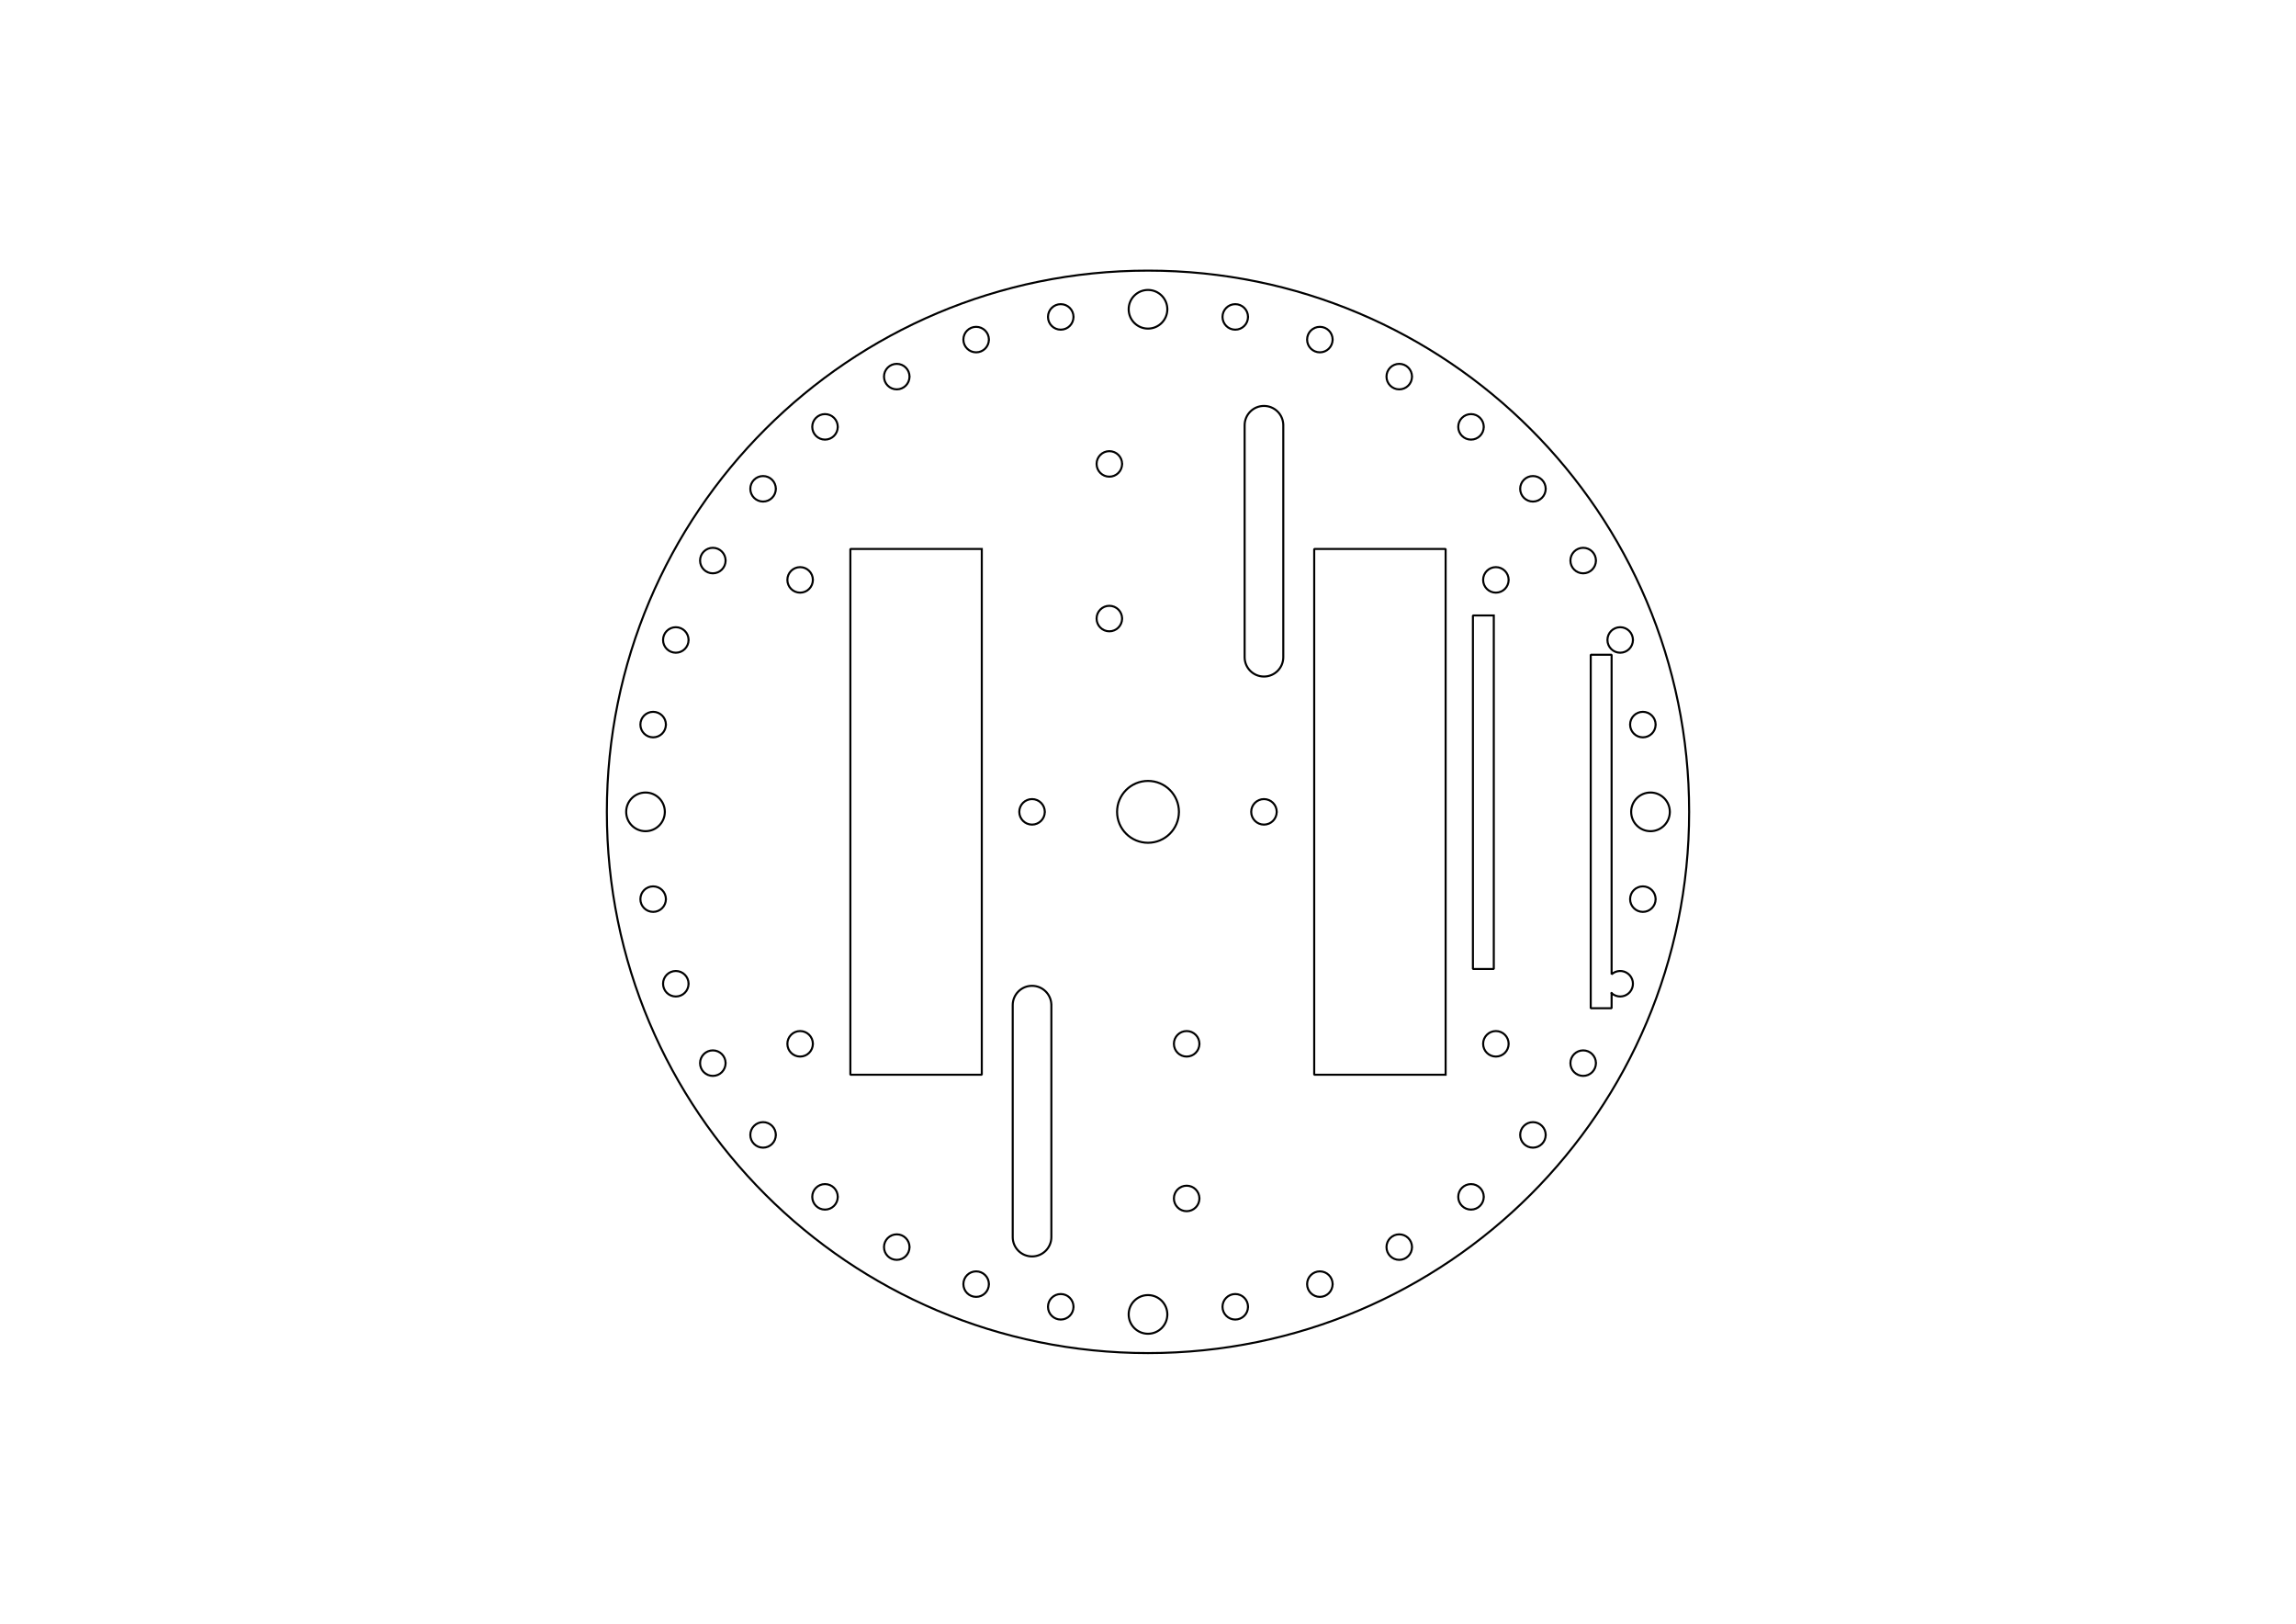
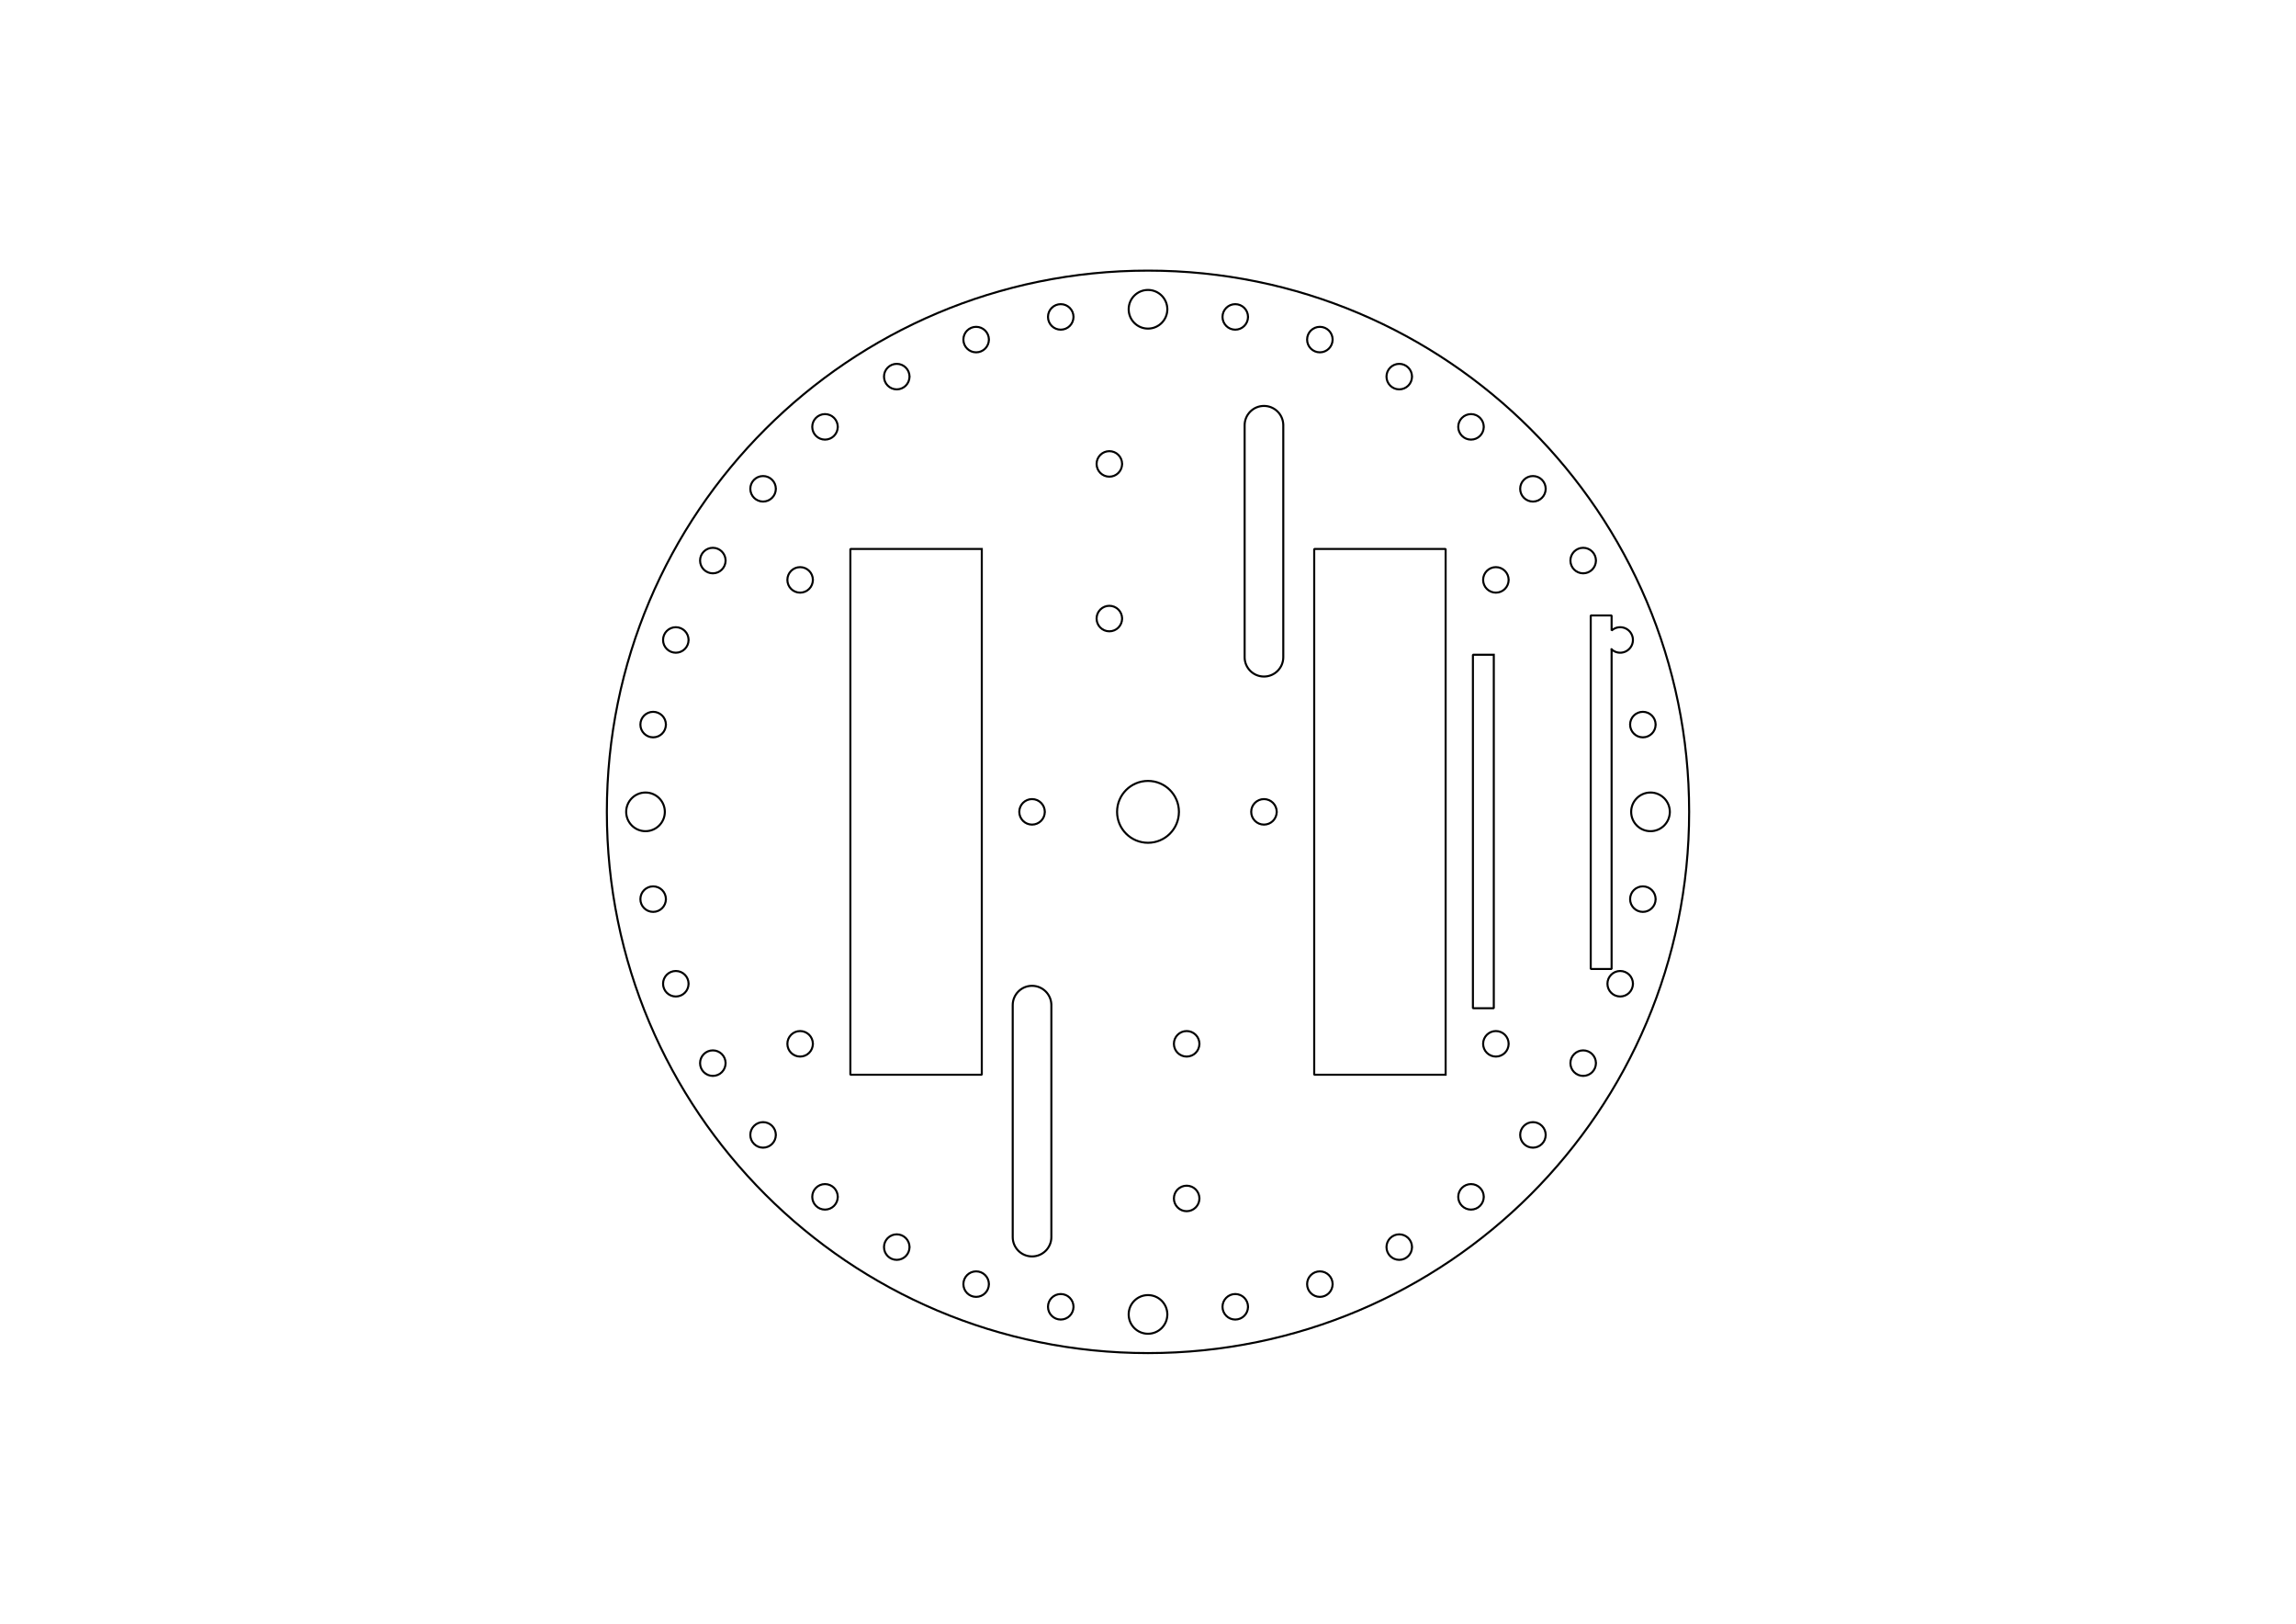
<svg xmlns="http://www.w3.org/2000/svg" width="297mm" height="210mm" viewBox="0 0 2970 2100" version="1.2" id="svg1492">
  <defs id="defs6" />
  <path d="m 2185,1050 c 0,386.599 -313.401,700 -700,700 -386.599,0 -700,-313.401 -700,-700 0,-386.599 313.401,-700 700,-700 386.599,0 700,313.401 700,700" id="path50" style="font-style:normal;font-weight:400;font-size:medium;font-family:'Sans Serif';vector-effect:non-scaling-stroke;fill:none;fill-opacity:1;fill-rule:evenodd;stroke:#000000;stroke-width:1;stroke-linecap:square;stroke-linejoin:bevel;stroke-opacity:1" />
  <path d="m 1270,710 v 680 H 1100 V 710 h 170" id="path66" style="font-style:normal;font-weight:400;font-size:medium;font-family:'Sans Serif';vector-effect:non-scaling-stroke;fill:none;fill-opacity:1;fill-rule:evenodd;stroke:#000000;stroke-width:1;stroke-linecap:square;stroke-linejoin:bevel;stroke-opacity:1" />
  <path d="M 1870,1390 V 710 h -170 v 680 h 170" id="path82" style="font-style:normal;font-weight:400;font-size:medium;font-family:'Sans Serif';vector-effect:non-scaling-stroke;fill:none;fill-opacity:1;fill-rule:evenodd;stroke:#000000;stroke-width:1;stroke-linecap:square;stroke-linejoin:bevel;stroke-opacity:1" />
  <path d="m 1660,550 v 300 c 0,13.807 -11.193,25 -25,25 -13.807,0 -25,-11.193 -25,-25 V 550 c 0,-13.807 11.193,-25 25,-25 13.807,0 25,11.193 25,25" id="path98" style="font-style:normal;font-weight:400;font-size:medium;font-family:'Sans Serif';vector-effect:non-scaling-stroke;fill:none;fill-opacity:1;fill-rule:evenodd;stroke:#000000;stroke-width:1;stroke-linecap:square;stroke-linejoin:bevel;stroke-opacity:1" />
  <path d="m 1360,1300 v 300 c 0,13.807 -11.193,25 -25,25 -13.807,0 -25,-11.193 -25,-25 v -300 c 0,-13.807 11.193,-25 25,-25 13.807,0 25,11.193 25,25" id="path114" style="font-style:normal;font-weight:400;font-size:medium;font-family:'Sans Serif';vector-effect:non-scaling-stroke;fill:none;fill-opacity:1;fill-rule:evenodd;stroke:#000000;stroke-width:1;stroke-linecap:square;stroke-linejoin:bevel;stroke-opacity:1" />
-   <path d="M 2084.7,1284.521 V 1304 h -27 V 846.8 h 27 v 413.305 c 5.986,-5.442 15.034,-5.742 21.367,-0.708 6.333,5.034 8.083,13.917 4.131,20.976 -3.952,7.059 -12.439,10.212 -20.041,7.445 -2.016,-0.734 -3.87,-1.854 -5.457,-3.297" id="path130" style="font-style:normal;font-weight:400;font-size:medium;font-family:'Sans Serif';vector-effect:non-scaling-stroke;fill:none;fill-opacity:1;fill-rule:evenodd;stroke:#000000;stroke-width:1;stroke-linecap:square;stroke-linejoin:bevel;stroke-opacity:1" />
-   <path d="m 1932.3,796 v 457.2 h -27 V 796 h 27" id="path146" style="font-style:normal;font-weight:400;font-size:medium;font-family:'Sans Serif';vector-effect:non-scaling-stroke;fill:none;fill-opacity:1;fill-rule:evenodd;stroke:#000000;stroke-width:1;stroke-linecap:square;stroke-linejoin:bevel;stroke-opacity:1" />
+   <path d="M 2084.7,839.895 V 1253.2 h -27 V 796 h 27 v 19.479 c 4.932,-4.485 12.078,-5.561 18.112,-2.728 6.034,2.832 9.771,9.018 9.472,15.677 -0.3,6.659 -4.577,12.484 -10.84,14.764 -5.761,2.096 -12.209,0.827 -16.744,-3.297" id="path130" style="font-style:normal;font-weight:400;font-size:medium;font-family:'Sans Serif';vector-effect:non-scaling-stroke;fill:none;fill-opacity:1;fill-rule:evenodd;stroke:#000000;stroke-width:1;stroke-linecap:square;stroke-linejoin:bevel;stroke-opacity:1" />
+   <path d="M 1932.3,846.8 V 1304 h -27 V 846.8 h 27" id="path146" style="font-style:normal;font-weight:400;font-size:medium;font-family:'Sans Serif';vector-effect:non-scaling-stroke;fill:none;fill-opacity:1;fill-rule:evenodd;stroke:#000000;stroke-width:1;stroke-linecap:square;stroke-linejoin:bevel;stroke-opacity:1" />
  <path d="m 1525,1050 c 0,22.091 -17.909,40 -40,40 -22.091,0 -40,-17.909 -40,-40 0,-22.091 17.909,-40 40,-40 22.091,0 40,17.909 40,40" id="path162" style="font-style:normal;font-weight:400;font-size:medium;font-family:'Sans Serif';vector-effect:non-scaling-stroke;fill:none;fill-opacity:1;fill-rule:evenodd;stroke:#000000;stroke-width:1;stroke-linecap:square;stroke-linejoin:bevel;stroke-opacity:1" />
  <path d="m 1510,400 c 0,13.807 -11.193,25 -25,25 -13.807,0 -25,-11.193 -25,-25 0,-13.807 11.193,-25 25,-25 13.807,0 25,11.193 25,25" id="path178" style="font-style:normal;font-weight:400;font-size:medium;font-family:'Sans Serif';vector-effect:non-scaling-stroke;fill:none;fill-opacity:1;fill-rule:evenodd;stroke:#000000;stroke-width:1;stroke-linecap:square;stroke-linejoin:bevel;stroke-opacity:1" />
  <path d="m 860,1050 c 0,13.807 -11.193,25 -25,25 -13.807,0 -25,-11.193 -25,-25 0,-13.807 11.193,-25 25,-25 13.807,0 25,11.193 25,25" id="path194" style="font-style:normal;font-weight:400;font-size:medium;font-family:'Sans Serif';vector-effect:non-scaling-stroke;fill:none;fill-opacity:1;fill-rule:evenodd;stroke:#000000;stroke-width:1;stroke-linecap:square;stroke-linejoin:bevel;stroke-opacity:1" />
  <path d="m 1510,1700 c 0,13.807 -11.193,25 -25,25 -13.807,0 -25,-11.193 -25,-25 0,-13.807 11.193,-25 25,-25 13.807,0 25,11.193 25,25" id="path210" style="font-style:normal;font-weight:400;font-size:medium;font-family:'Sans Serif';vector-effect:non-scaling-stroke;fill:none;fill-opacity:1;fill-rule:evenodd;stroke:#000000;stroke-width:1;stroke-linecap:square;stroke-linejoin:bevel;stroke-opacity:1" />
  <path d="m 2160,1050 c 0,13.807 -11.193,25 -25,25 -13.807,0 -25,-11.193 -25,-25 0,-13.807 11.193,-25 25,-25 13.807,0 25,11.193 25,25" id="path226" style="font-style:normal;font-weight:400;font-size:medium;font-family:'Sans Serif';vector-effect:non-scaling-stroke;fill:none;fill-opacity:1;fill-rule:evenodd;stroke:#000000;stroke-width:1;stroke-linecap:square;stroke-linejoin:bevel;stroke-opacity:1" />
  <path d="m 1279.187,1660.8 c 0,9.113 -7.387,16.5 -16.5,16.5 -9.113,0 -16.5,-7.387 -16.5,-16.5 0,-9.112 7.387,-16.5 16.5,-16.5 9.113,0 16.5,7.388 16.5,16.5" id="path242" style="font-style:normal;font-weight:400;font-size:medium;font-family:'Sans Serif';vector-effect:non-scaling-stroke;fill:none;fill-opacity:1;fill-rule:evenodd;stroke:#000000;stroke-width:1;stroke-linecap:square;stroke-linejoin:bevel;stroke-opacity:1" />
  <path d="m 1003.571,632.188 c 0,9.113 -7.387,16.5 -16.5,16.5 -9.113,0 -16.5,-7.387 -16.5,-16.5 0,-9.113 7.387,-16.5 16.5,-16.5 9.113,0 16.5,7.387 16.5,16.5" id="path258" style="font-style:normal;font-weight:400;font-size:medium;font-family:'Sans Serif';vector-effect:non-scaling-stroke;fill:none;fill-opacity:1;fill-rule:evenodd;stroke:#000000;stroke-width:1;stroke-linecap:square;stroke-linejoin:bevel;stroke-opacity:1" />
  <path d="m 1083.688,1547.929 c 0,9.113 -7.387,16.5 -16.5,16.5 -9.113,0 -16.5,-7.387 -16.5,-16.5 0,-9.113 7.387,-16.5 16.5,-16.5 9.113,0 16.5,7.387 16.5,16.5" id="path274" style="font-style:normal;font-weight:400;font-size:medium;font-family:'Sans Serif';vector-effect:non-scaling-stroke;fill:none;fill-opacity:1;fill-rule:evenodd;stroke:#000000;stroke-width:1;stroke-linecap:square;stroke-linejoin:bevel;stroke-opacity:1" />
-   <path d="m 1723.813,1660.8 c 0,9.113 -7.387,16.5 -16.5,16.5 -9.113,0 -16.5,-7.387 -16.5,-16.5 0,-9.112 7.387,-16.5 16.5,-16.5 9.113,0 16.5,7.388 16.5,16.5" id="path290" style="font-style:normal;font-weight:400;font-size:medium;font-family:'Sans Serif';vector-effect:non-scaling-stroke;fill:none;fill-opacity:1;fill-rule:evenodd;stroke:#000000;stroke-width:1;stroke-linecap:square;stroke-linejoin:bevel;stroke-opacity:1" />
-   <path d="m 1176.5,1612.917 c 0,9.112 -7.387,16.5 -16.5,16.5 -9.113,0 -16.5,-7.388 -16.5,-16.5 0,-9.113 7.387,-16.5 16.5,-16.5 9.113,0 16.5,7.387 16.5,16.5" id="path306" style="font-style:normal;font-weight:400;font-size:medium;font-family:'Sans Serif';vector-effect:non-scaling-stroke;fill:none;fill-opacity:1;fill-rule:evenodd;stroke:#000000;stroke-width:1;stroke-linecap:square;stroke-linejoin:bevel;stroke-opacity:1" />
-   <path d="m 1951.5,750 c 0,9.113 -7.387,16.5 -16.5,16.5 -9.113,0 -16.5,-7.387 -16.5,-16.5 0,-9.113 7.387,-16.5 16.5,-16.5 9.113,0 16.5,7.387 16.5,16.5" id="path322" style="font-style:normal;font-weight:400;font-size:medium;font-family:'Sans Serif';vector-effect:non-scaling-stroke;fill:none;fill-opacity:1;fill-rule:evenodd;stroke:#000000;stroke-width:1;stroke-linecap:square;stroke-linejoin:bevel;stroke-opacity:1" />
-   <path d="m 890.7,1272.313 c 0,9.113 -7.388,16.5 -16.5,16.5 -9.113,0 -16.5,-7.387 -16.5,-16.5 0,-9.113 7.387,-16.5 16.5,-16.5 9.112,0 16.5,7.387 16.5,16.5" id="path338" style="font-style:normal;font-weight:400;font-size:medium;font-family:'Sans Serif';vector-effect:non-scaling-stroke;fill:none;fill-opacity:1;fill-rule:evenodd;stroke:#000000;stroke-width:1;stroke-linecap:square;stroke-linejoin:bevel;stroke-opacity:1" />
-   <path d="m 938.583,1375 c 0,9.113 -7.387,16.5 -16.5,16.5 -9.112,0 -16.5,-7.387 -16.5,-16.5 0,-9.113 7.388,-16.5 16.5,-16.5 9.113,0 16.5,7.387 16.5,16.5" id="path354" style="font-style:normal;font-weight:400;font-size:medium;font-family:'Sans Serif';vector-effect:non-scaling-stroke;fill:none;fill-opacity:1;fill-rule:evenodd;stroke:#000000;stroke-width:1;stroke-linecap:square;stroke-linejoin:bevel;stroke-opacity:1" />
-   <path d="m 1279.187,439.2 c 0,9.112 -7.387,16.5 -16.5,16.5 -9.113,0 -16.5,-7.388 -16.5,-16.5 0,-9.113 7.387,-16.5 16.5,-16.5 9.113,0 16.5,7.387 16.5,16.5" id="path370" style="font-style:normal;font-weight:400;font-size:medium;font-family:'Sans Serif';vector-effect:non-scaling-stroke;fill:none;fill-opacity:1;fill-rule:evenodd;stroke:#000000;stroke-width:1;stroke-linecap:square;stroke-linejoin:bevel;stroke-opacity:1" />
-   <path d="m 2112.3,827.687 c 0,9.113 -7.387,16.5 -16.5,16.5 -9.112,0 -16.5,-7.387 -16.5,-16.5 0,-9.113 7.388,-16.5 16.5,-16.5 9.113,0 16.5,7.387 16.5,16.5" id="path386" style="font-style:normal;font-weight:400;font-size:medium;font-family:'Sans Serif';vector-effect:non-scaling-stroke;fill:none;fill-opacity:1;fill-rule:evenodd;stroke:#000000;stroke-width:1;stroke-linecap:square;stroke-linejoin:bevel;stroke-opacity:1" />
+   <path d="m 2112.3,1272.313 c 0,9.113 -7.387,16.5 -16.5,16.5 -9.112,0 -16.5,-7.387 -16.5,-16.5 0,-9.113 7.388,-16.5 16.5,-16.5 9.113,0 16.5,7.387 16.5,16.5" id="path290" style="font-style:normal;font-weight:400;font-size:medium;font-family:'Sans Serif';vector-effect:non-scaling-stroke;fill:none;fill-opacity:1;fill-rule:evenodd;stroke:#000000;stroke-width:1;stroke-linecap:square;stroke-linejoin:bevel;stroke-opacity:1" />
+   <path d="m 1723.813,1660.8 c 0,9.113 -7.387,16.5 -16.5,16.5 -9.113,0 -16.5,-7.387 -16.5,-16.5 0,-9.112 7.387,-16.5 16.5,-16.5 9.113,0 16.5,7.388 16.5,16.5" id="path306" style="font-style:normal;font-weight:400;font-size:medium;font-family:'Sans Serif';vector-effect:non-scaling-stroke;fill:none;fill-opacity:1;fill-rule:evenodd;stroke:#000000;stroke-width:1;stroke-linecap:square;stroke-linejoin:bevel;stroke-opacity:1" />
+   <path d="m 1176.5,1612.917 c 0,9.112 -7.387,16.5 -16.5,16.5 -9.113,0 -16.5,-7.388 -16.5,-16.5 0,-9.113 7.387,-16.5 16.5,-16.5 9.113,0 16.5,7.387 16.5,16.5" id="path322" style="font-style:normal;font-weight:400;font-size:medium;font-family:'Sans Serif';vector-effect:non-scaling-stroke;fill:none;fill-opacity:1;fill-rule:evenodd;stroke:#000000;stroke-width:1;stroke-linecap:square;stroke-linejoin:bevel;stroke-opacity:1" />
+   <path d="m 1951.5,750 c 0,9.113 -7.387,16.5 -16.5,16.5 -9.113,0 -16.5,-7.387 -16.5,-16.5 0,-9.113 7.387,-16.5 16.5,-16.5 9.113,0 16.5,7.387 16.5,16.5" id="path338" style="font-style:normal;font-weight:400;font-size:medium;font-family:'Sans Serif';vector-effect:non-scaling-stroke;fill:none;fill-opacity:1;fill-rule:evenodd;stroke:#000000;stroke-width:1;stroke-linecap:square;stroke-linejoin:bevel;stroke-opacity:1" />
+   <path d="m 890.7,1272.313 c 0,9.113 -7.388,16.5 -16.5,16.5 -9.113,0 -16.5,-7.387 -16.5,-16.5 0,-9.113 7.387,-16.5 16.5,-16.5 9.112,0 16.5,7.387 16.5,16.5" id="path354" style="font-style:normal;font-weight:400;font-size:medium;font-family:'Sans Serif';vector-effect:non-scaling-stroke;fill:none;fill-opacity:1;fill-rule:evenodd;stroke:#000000;stroke-width:1;stroke-linecap:square;stroke-linejoin:bevel;stroke-opacity:1" />
+   <path d="m 938.583,1375 c 0,9.113 -7.387,16.5 -16.5,16.5 -9.112,0 -16.5,-7.387 -16.5,-16.5 0,-9.113 7.388,-16.5 16.5,-16.5 9.113,0 16.5,7.387 16.5,16.5" id="path370" style="font-style:normal;font-weight:400;font-size:medium;font-family:'Sans Serif';vector-effect:non-scaling-stroke;fill:none;fill-opacity:1;fill-rule:evenodd;stroke:#000000;stroke-width:1;stroke-linecap:square;stroke-linejoin:bevel;stroke-opacity:1" />
+   <path d="m 1279.187,439.2 c 0,9.112 -7.387,16.5 -16.5,16.5 -9.113,0 -16.5,-7.388 -16.5,-16.5 0,-9.113 7.387,-16.5 16.5,-16.5 9.113,0 16.5,7.387 16.5,16.5" id="path386" style="font-style:normal;font-weight:400;font-size:medium;font-family:'Sans Serif';vector-effect:non-scaling-stroke;fill:none;fill-opacity:1;fill-rule:evenodd;stroke:#000000;stroke-width:1;stroke-linecap:square;stroke-linejoin:bevel;stroke-opacity:1" />
  <path d="m 861.375,1162.871 c 0,9.113 -7.387,16.5 -16.5,16.5 -9.113,0 -16.5,-7.387 -16.5,-16.5 0,-9.112 7.387,-16.5 16.5,-16.5 9.113,0 16.5,7.388 16.5,16.5" id="path402" style="font-style:normal;font-weight:400;font-size:medium;font-family:'Sans Serif';vector-effect:non-scaling-stroke;fill:none;fill-opacity:1;fill-rule:evenodd;stroke:#000000;stroke-width:1;stroke-linecap:square;stroke-linejoin:bevel;stroke-opacity:1" />
  <path d="m 1388.629,1690.125 c 0,9.113 -7.388,16.5 -16.5,16.5 -9.113,0 -16.5,-7.387 -16.5,-16.5 0,-9.113 7.387,-16.5 16.5,-16.5 9.112,0 16.5,7.387 16.5,16.5" id="path418" style="font-style:normal;font-weight:400;font-size:medium;font-family:'Sans Serif';vector-effect:non-scaling-stroke;fill:none;fill-opacity:1;fill-rule:evenodd;stroke:#000000;stroke-width:1;stroke-linecap:square;stroke-linejoin:bevel;stroke-opacity:1" />
  <path d="m 1083.688,552.071 c 0,9.113 -7.387,16.5 -16.5,16.5 -9.113,0 -16.5,-7.387 -16.5,-16.5 0,-9.113 7.387,-16.5 16.5,-16.5 9.113,0 16.5,7.387 16.5,16.5" id="path434" style="font-style:normal;font-weight:400;font-size:medium;font-family:'Sans Serif';vector-effect:non-scaling-stroke;fill:none;fill-opacity:1;fill-rule:evenodd;stroke:#000000;stroke-width:1;stroke-linecap:square;stroke-linejoin:bevel;stroke-opacity:1" />
  <path d="m 2141.625,1162.871 c 0,9.113 -7.387,16.5 -16.5,16.5 -9.113,0 -16.5,-7.387 -16.5,-16.5 0,-9.112 7.387,-16.5 16.5,-16.5 9.113,0 16.5,7.388 16.5,16.5" id="path450" style="font-style:normal;font-weight:400;font-size:medium;font-family:'Sans Serif';vector-effect:non-scaling-stroke;fill:none;fill-opacity:1;fill-rule:evenodd;stroke:#000000;stroke-width:1;stroke-linecap:square;stroke-linejoin:bevel;stroke-opacity:1" />
  <path d="m 1614.371,1690.125 c 0,9.113 -7.387,16.5 -16.5,16.5 -9.112,0 -16.5,-7.387 -16.5,-16.5 0,-9.113 7.388,-16.5 16.5,-16.5 9.113,0 16.5,7.387 16.5,16.5" id="path466" style="font-style:normal;font-weight:400;font-size:medium;font-family:'Sans Serif';vector-effect:non-scaling-stroke;fill:none;fill-opacity:1;fill-rule:evenodd;stroke:#000000;stroke-width:1;stroke-linecap:square;stroke-linejoin:bevel;stroke-opacity:1" />
  <path d="m 1999.429,632.188 c 0,9.113 -7.387,16.5 -16.5,16.5 -9.113,0 -16.5,-7.387 -16.5,-16.5 0,-9.113 7.387,-16.5 16.5,-16.5 9.113,0 16.5,7.387 16.5,16.5" id="path482" style="font-style:normal;font-weight:400;font-size:medium;font-family:'Sans Serif';vector-effect:non-scaling-stroke;fill:none;fill-opacity:1;fill-rule:evenodd;stroke:#000000;stroke-width:1;stroke-linecap:square;stroke-linejoin:bevel;stroke-opacity:1" />
  <path d="m 1451.5,800 c 0,9.113 -7.387,16.5 -16.5,16.5 -9.113,0 -16.5,-7.387 -16.5,-16.5 0,-9.113 7.387,-16.5 16.5,-16.5 9.113,0 16.5,7.387 16.5,16.5" id="path498" style="font-style:normal;font-weight:400;font-size:medium;font-family:'Sans Serif';vector-effect:non-scaling-stroke;fill:none;fill-opacity:1;fill-rule:evenodd;stroke:#000000;stroke-width:1;stroke-linecap:square;stroke-linejoin:bevel;stroke-opacity:1" />
  <path d="m 1451.5,600 c 0,9.113 -7.387,16.5 -16.5,16.5 -9.113,0 -16.5,-7.387 -16.5,-16.5 0,-9.113 7.387,-16.5 16.5,-16.5 9.113,0 16.5,7.387 16.5,16.5" id="path514" style="font-style:normal;font-weight:400;font-size:medium;font-family:'Sans Serif';vector-effect:non-scaling-stroke;fill:none;fill-opacity:1;fill-rule:evenodd;stroke:#000000;stroke-width:1;stroke-linecap:square;stroke-linejoin:bevel;stroke-opacity:1" />
  <path d="m 1651.5,1050 c 0,9.113 -7.387,16.5 -16.5,16.5 -9.113,0 -16.5,-7.387 -16.5,-16.5 0,-9.113 7.387,-16.5 16.5,-16.5 9.113,0 16.5,7.387 16.5,16.5" id="path530" style="font-style:normal;font-weight:400;font-size:medium;font-family:'Sans Serif';vector-effect:non-scaling-stroke;fill:none;fill-opacity:1;fill-rule:evenodd;stroke:#000000;stroke-width:1;stroke-linecap:square;stroke-linejoin:bevel;stroke-opacity:1" />
  <path d="m 1951.5,1350 c 0,9.113 -7.387,16.5 -16.5,16.5 -9.113,0 -16.5,-7.387 -16.5,-16.5 0,-9.113 7.387,-16.5 16.5,-16.5 9.113,0 16.5,7.387 16.5,16.5" id="path546" style="font-style:normal;font-weight:400;font-size:medium;font-family:'Sans Serif';vector-effect:non-scaling-stroke;fill:none;fill-opacity:1;fill-rule:evenodd;stroke:#000000;stroke-width:1;stroke-linecap:square;stroke-linejoin:bevel;stroke-opacity:1" />
  <path d="m 1919.312,552.071 c 0,9.113 -7.387,16.5 -16.5,16.5 -9.113,0 -16.5,-7.387 -16.5,-16.5 0,-9.113 7.387,-16.5 16.5,-16.5 9.113,0 16.5,7.387 16.5,16.5" id="path562" style="font-style:normal;font-weight:400;font-size:medium;font-family:'Sans Serif';vector-effect:non-scaling-stroke;fill:none;fill-opacity:1;fill-rule:evenodd;stroke:#000000;stroke-width:1;stroke-linecap:square;stroke-linejoin:bevel;stroke-opacity:1" />
  <path d="m 1551.5,1350 c 0,9.113 -7.387,16.5 -16.5,16.5 -9.113,0 -16.5,-7.387 -16.5,-16.5 0,-9.113 7.387,-16.5 16.5,-16.5 9.113,0 16.5,7.387 16.5,16.5" id="path578" style="font-style:normal;font-weight:400;font-size:medium;font-family:'Sans Serif';vector-effect:non-scaling-stroke;fill:none;fill-opacity:1;fill-rule:evenodd;stroke:#000000;stroke-width:1;stroke-linecap:square;stroke-linejoin:bevel;stroke-opacity:1" />
  <path d="m 1351.5,1050 c 0,9.113 -7.387,16.5 -16.5,16.5 -9.113,0 -16.5,-7.387 -16.5,-16.5 0,-9.113 7.387,-16.5 16.5,-16.5 9.113,0 16.5,7.387 16.5,16.5" id="path594" style="font-style:normal;font-weight:400;font-size:medium;font-family:'Sans Serif';vector-effect:non-scaling-stroke;fill:none;fill-opacity:1;fill-rule:evenodd;stroke:#000000;stroke-width:1;stroke-linecap:square;stroke-linejoin:bevel;stroke-opacity:1" />
  <path d="m 1051.5,750 c 0,9.113 -7.387,16.5 -16.5,16.5 -9.113,0 -16.5,-7.387 -16.5,-16.5 0,-9.113 7.387,-16.5 16.5,-16.5 9.113,0 16.5,7.387 16.5,16.5" id="path610" style="font-style:normal;font-weight:400;font-size:medium;font-family:'Sans Serif';vector-effect:non-scaling-stroke;fill:none;fill-opacity:1;fill-rule:evenodd;stroke:#000000;stroke-width:1;stroke-linecap:square;stroke-linejoin:bevel;stroke-opacity:1" />
  <path d="m 2064.417,1375 c 0,9.113 -7.388,16.5 -16.5,16.5 -9.113,0 -16.5,-7.387 -16.5,-16.5 0,-9.113 7.387,-16.5 16.5,-16.5 9.112,0 16.5,7.387 16.5,16.5" id="path626" style="font-style:normal;font-weight:400;font-size:medium;font-family:'Sans Serif';vector-effect:non-scaling-stroke;fill:none;fill-opacity:1;fill-rule:evenodd;stroke:#000000;stroke-width:1;stroke-linecap:square;stroke-linejoin:bevel;stroke-opacity:1" />
  <path d="m 1551.5,1550 c 0,9.113 -7.387,16.5 -16.5,16.5 -9.113,0 -16.5,-7.387 -16.5,-16.5 0,-9.113 7.387,-16.5 16.5,-16.5 9.113,0 16.5,7.387 16.5,16.5" id="path642" style="font-style:normal;font-weight:400;font-size:medium;font-family:'Sans Serif';vector-effect:non-scaling-stroke;fill:none;fill-opacity:1;fill-rule:evenodd;stroke:#000000;stroke-width:1;stroke-linecap:square;stroke-linejoin:bevel;stroke-opacity:1" />
  <path d="m 1051.5,1350 c 0,9.113 -7.387,16.5 -16.5,16.5 -9.113,0 -16.5,-7.387 -16.5,-16.5 0,-9.113 7.387,-16.5 16.5,-16.5 9.113,0 16.5,7.387 16.5,16.5" id="path658" style="font-style:normal;font-weight:400;font-size:medium;font-family:'Sans Serif';vector-effect:non-scaling-stroke;fill:none;fill-opacity:1;fill-rule:evenodd;stroke:#000000;stroke-width:1;stroke-linecap:square;stroke-linejoin:bevel;stroke-opacity:1" />
  <path d="m 1388.629,409.875 c 0,9.113 -7.388,16.5 -16.5,16.5 -9.113,0 -16.5,-7.387 -16.5,-16.5 0,-9.113 7.387,-16.5 16.5,-16.5 9.112,0 16.5,7.387 16.5,16.5" id="path674" style="font-style:normal;font-weight:400;font-size:medium;font-family:'Sans Serif';vector-effect:non-scaling-stroke;fill:none;fill-opacity:1;fill-rule:evenodd;stroke:#000000;stroke-width:1;stroke-linecap:square;stroke-linejoin:bevel;stroke-opacity:1" />
  <path d="m 1723.813,439.2 c 0,9.112 -7.387,16.5 -16.5,16.5 -9.113,0 -16.5,-7.388 -16.5,-16.5 0,-9.113 7.387,-16.5 16.5,-16.5 9.113,0 16.5,7.387 16.5,16.5" id="path690" style="font-style:normal;font-weight:400;font-size:medium;font-family:'Sans Serif';vector-effect:non-scaling-stroke;fill:none;fill-opacity:1;fill-rule:evenodd;stroke:#000000;stroke-width:1;stroke-linecap:square;stroke-linejoin:bevel;stroke-opacity:1" />
  <path d="m 2141.625,937.129 c 0,9.112 -7.387,16.5 -16.5,16.5 -9.113,0 -16.5,-7.388 -16.5,-16.5 0,-9.113 7.387,-16.5 16.5,-16.5 9.113,0 16.5,7.387 16.5,16.5" id="path706" style="font-style:normal;font-weight:400;font-size:medium;font-family:'Sans Serif';vector-effect:non-scaling-stroke;fill:none;fill-opacity:1;fill-rule:evenodd;stroke:#000000;stroke-width:1;stroke-linecap:square;stroke-linejoin:bevel;stroke-opacity:1" />
  <path d="m 1919.312,1547.929 c 0,9.113 -7.387,16.5 -16.5,16.5 -9.113,0 -16.5,-7.387 -16.5,-16.5 0,-9.113 7.387,-16.5 16.5,-16.5 9.113,0 16.5,7.387 16.5,16.5" id="path722" style="font-style:normal;font-weight:400;font-size:medium;font-family:'Sans Serif';vector-effect:non-scaling-stroke;fill:none;fill-opacity:1;fill-rule:evenodd;stroke:#000000;stroke-width:1;stroke-linecap:square;stroke-linejoin:bevel;stroke-opacity:1" />
  <path d="m 861.375,937.129 c 0,9.112 -7.387,16.5 -16.5,16.5 -9.113,0 -16.5,-7.388 -16.5,-16.5 0,-9.113 7.387,-16.5 16.5,-16.5 9.113,0 16.5,7.387 16.5,16.5" id="path738" style="font-style:normal;font-weight:400;font-size:medium;font-family:'Sans Serif';vector-effect:non-scaling-stroke;fill:none;fill-opacity:1;fill-rule:evenodd;stroke:#000000;stroke-width:1;stroke-linecap:square;stroke-linejoin:bevel;stroke-opacity:1" />
  <path d="m 1176.5,487.083 c 0,9.113 -7.387,16.5 -16.5,16.5 -9.113,0 -16.5,-7.387 -16.5,-16.5 0,-9.112 7.387,-16.5 16.5,-16.5 9.113,0 16.5,7.388 16.5,16.5" id="path754" style="font-style:normal;font-weight:400;font-size:medium;font-family:'Sans Serif';vector-effect:non-scaling-stroke;fill:none;fill-opacity:1;fill-rule:evenodd;stroke:#000000;stroke-width:1;stroke-linecap:square;stroke-linejoin:bevel;stroke-opacity:1" />
  <path d="m 1999.429,1467.812 c 0,9.113 -7.387,16.5 -16.5,16.5 -9.113,0 -16.5,-7.387 -16.5,-16.5 0,-9.113 7.387,-16.5 16.5,-16.5 9.113,0 16.5,7.387 16.5,16.5" id="path770" style="font-style:normal;font-weight:400;font-size:medium;font-family:'Sans Serif';vector-effect:non-scaling-stroke;fill:none;fill-opacity:1;fill-rule:evenodd;stroke:#000000;stroke-width:1;stroke-linecap:square;stroke-linejoin:bevel;stroke-opacity:1" />
  <path d="m 2064.417,725 c 0,9.113 -7.388,16.5 -16.5,16.5 -9.113,0 -16.5,-7.387 -16.5,-16.5 0,-9.113 7.387,-16.5 16.5,-16.5 9.112,0 16.5,7.387 16.5,16.5" id="path786" style="font-style:normal;font-weight:400;font-size:medium;font-family:'Sans Serif';vector-effect:non-scaling-stroke;fill:none;fill-opacity:1;fill-rule:evenodd;stroke:#000000;stroke-width:1;stroke-linecap:square;stroke-linejoin:bevel;stroke-opacity:1" />
  <path d="m 1614.371,409.875 c 0,9.113 -7.387,16.5 -16.5,16.5 -9.112,0 -16.5,-7.387 -16.5,-16.5 0,-9.113 7.388,-16.5 16.5,-16.5 9.113,0 16.5,7.387 16.5,16.5" id="path802" style="font-style:normal;font-weight:400;font-size:medium;font-family:'Sans Serif';vector-effect:non-scaling-stroke;fill:none;fill-opacity:1;fill-rule:evenodd;stroke:#000000;stroke-width:1;stroke-linecap:square;stroke-linejoin:bevel;stroke-opacity:1" />
  <path d="m 1826.5,1612.917 c 0,9.112 -7.387,16.5 -16.5,16.5 -9.113,0 -16.5,-7.388 -16.5,-16.5 0,-9.113 7.387,-16.5 16.5,-16.5 9.113,0 16.5,7.387 16.5,16.5" id="path818" style="font-style:normal;font-weight:400;font-size:medium;font-family:'Sans Serif';vector-effect:non-scaling-stroke;fill:none;fill-opacity:1;fill-rule:evenodd;stroke:#000000;stroke-width:1;stroke-linecap:square;stroke-linejoin:bevel;stroke-opacity:1" />
  <path d="m 1826.5,487.083 c 0,9.113 -7.387,16.5 -16.5,16.5 -9.113,0 -16.5,-7.387 -16.5,-16.5 0,-9.112 7.387,-16.5 16.5,-16.5 9.113,0 16.5,7.388 16.5,16.5" id="path834" style="font-style:normal;font-weight:400;font-size:medium;font-family:'Sans Serif';vector-effect:non-scaling-stroke;fill:none;fill-opacity:1;fill-rule:evenodd;stroke:#000000;stroke-width:1;stroke-linecap:square;stroke-linejoin:bevel;stroke-opacity:1" />
  <path d="m 890.7,827.687 c 0,9.113 -7.388,16.5 -16.5,16.5 -9.113,0 -16.5,-7.387 -16.5,-16.5 0,-9.113 7.387,-16.5 16.5,-16.5 9.112,0 16.5,7.387 16.5,16.5" id="path850" style="font-style:normal;font-weight:400;font-size:medium;font-family:'Sans Serif';vector-effect:non-scaling-stroke;fill:none;fill-opacity:1;fill-rule:evenodd;stroke:#000000;stroke-width:1;stroke-linecap:square;stroke-linejoin:bevel;stroke-opacity:1" />
  <path d="m 1003.571,1467.812 c 0,9.113 -7.387,16.5 -16.5,16.5 -9.113,0 -16.5,-7.387 -16.5,-16.5 0,-9.113 7.387,-16.5 16.5,-16.5 9.113,0 16.5,7.387 16.5,16.5" id="path866" style="font-style:normal;font-weight:400;font-size:medium;font-family:'Sans Serif';vector-effect:non-scaling-stroke;fill:none;fill-opacity:1;fill-rule:evenodd;stroke:#000000;stroke-width:1;stroke-linecap:square;stroke-linejoin:bevel;stroke-opacity:1" />
  <path d="m 938.583,725 c 0,9.113 -7.387,16.5 -16.5,16.5 -9.112,0 -16.5,-7.387 -16.5,-16.5 0,-9.113 7.388,-16.5 16.5,-16.5 9.113,0 16.5,7.387 16.5,16.5" id="path882" style="font-style:normal;font-weight:400;font-size:medium;font-family:'Sans Serif';vector-effect:non-scaling-stroke;fill:none;fill-opacity:1;fill-rule:evenodd;stroke:#000000;stroke-width:1;stroke-linecap:square;stroke-linejoin:bevel;stroke-opacity:1" />
</svg>
